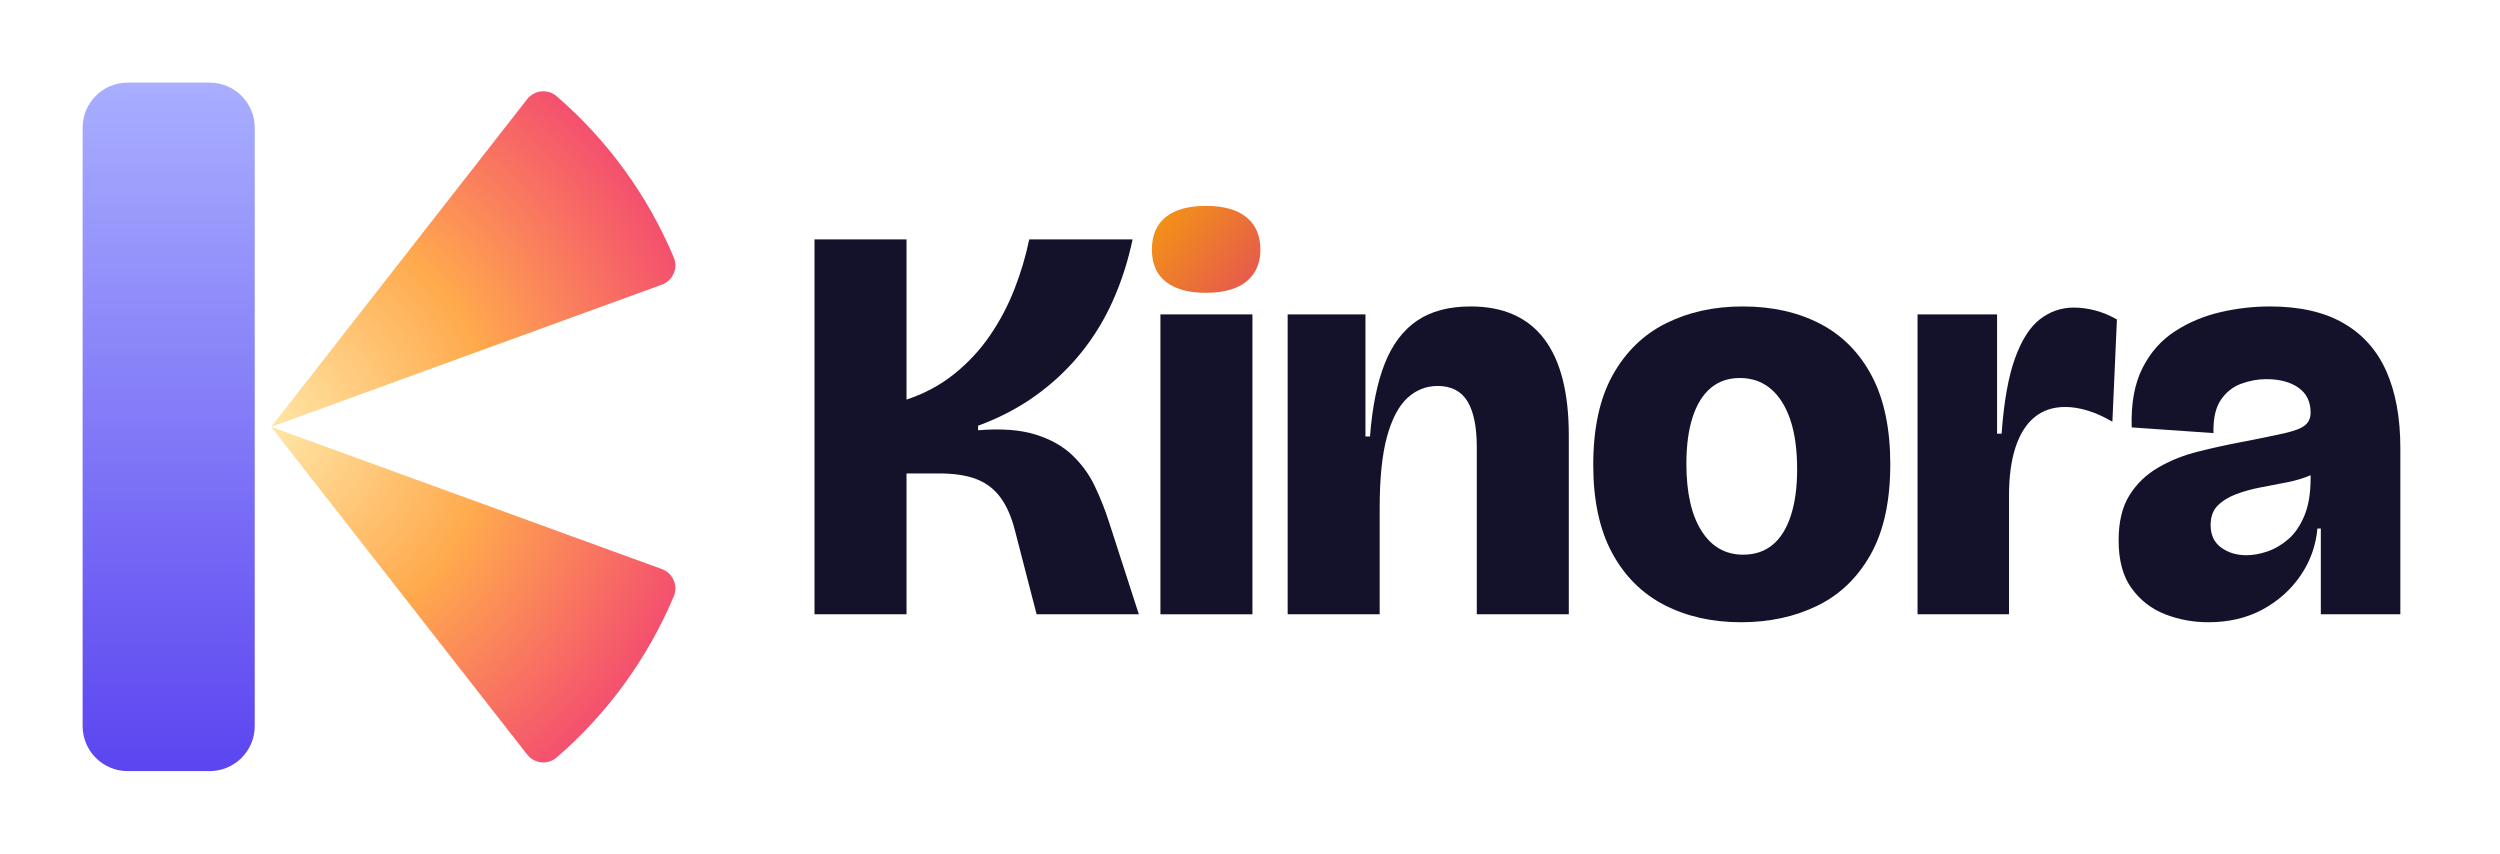
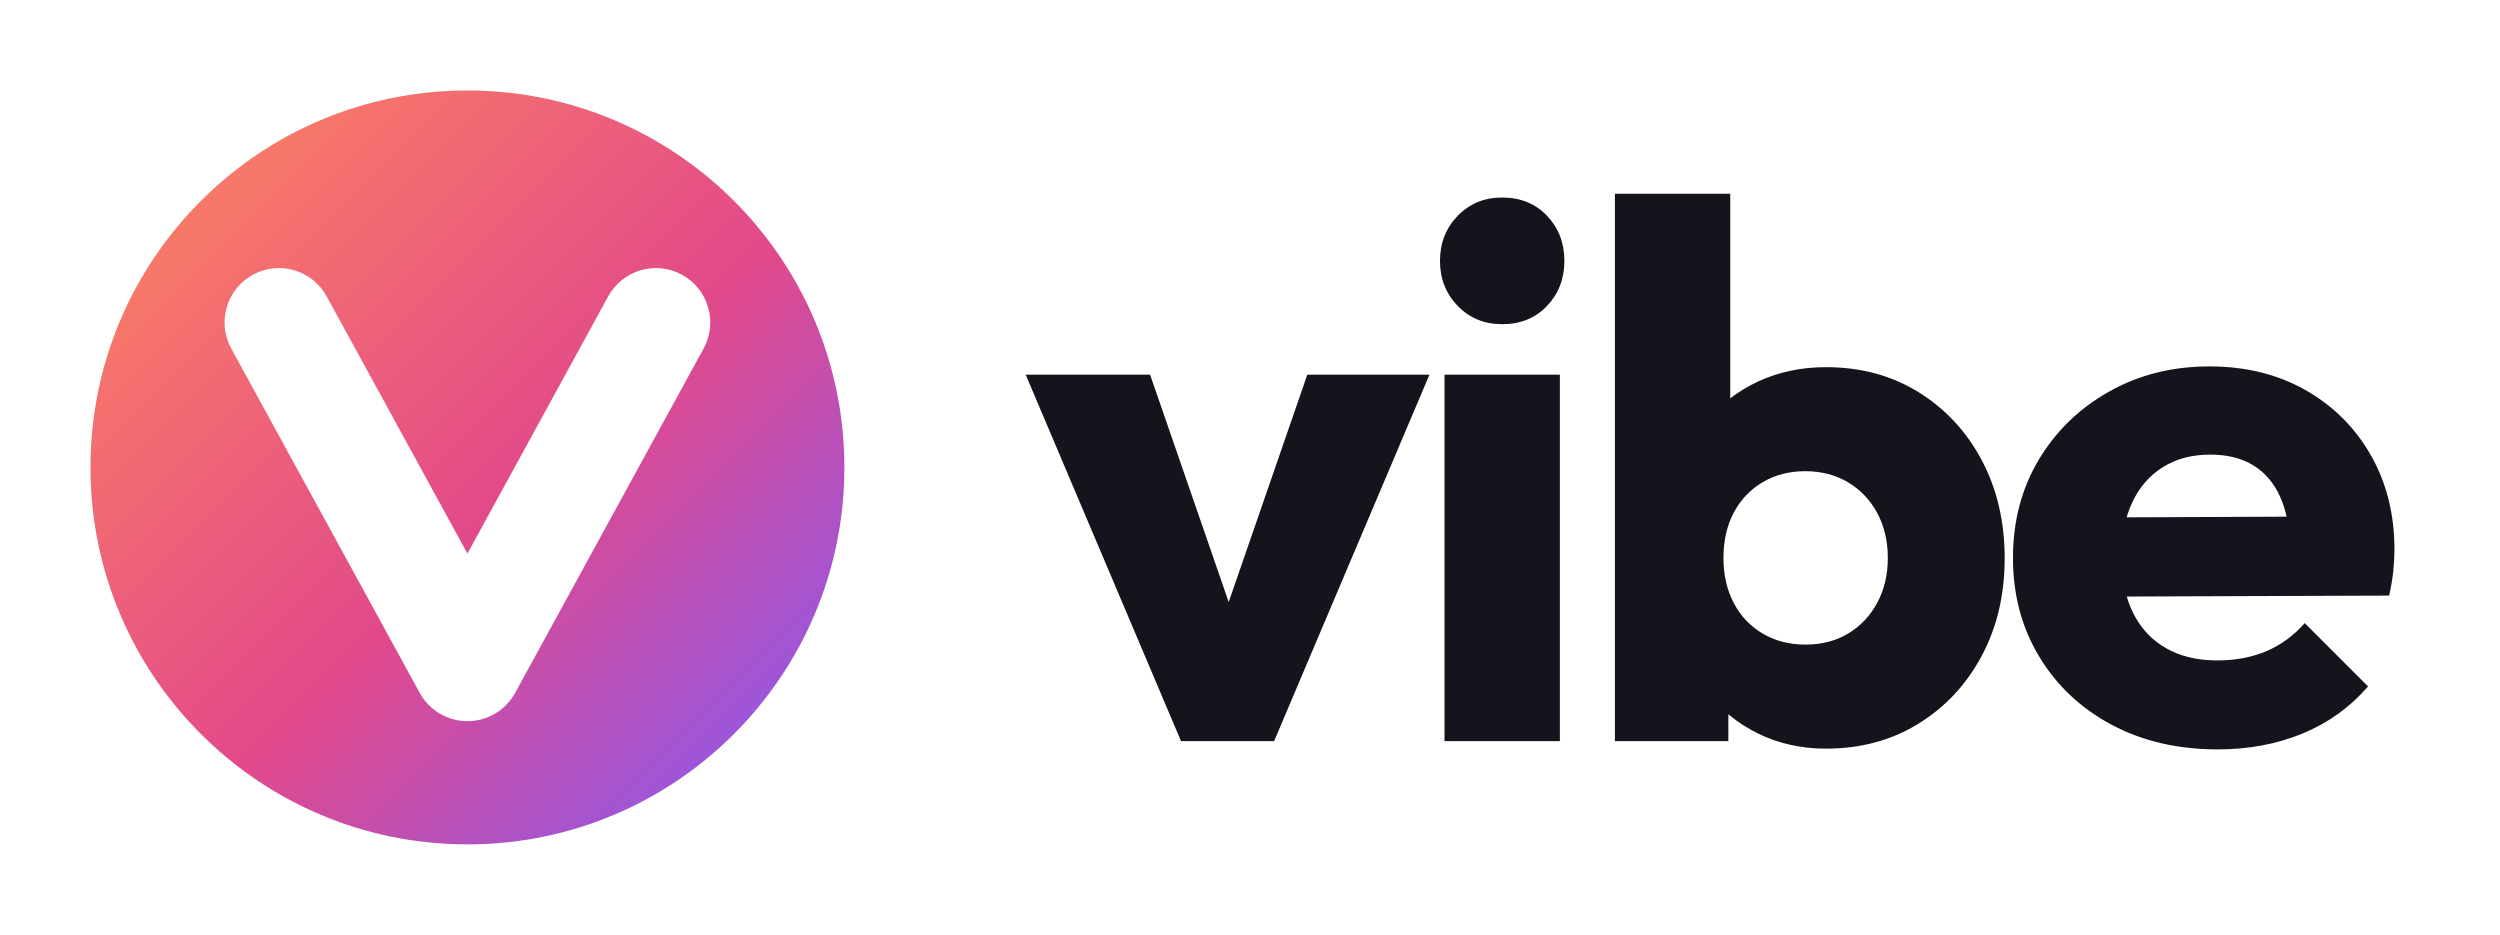
- <svg xmlns="http://www.w3.org/2000/svg" width="726.24" height="248" viewBox="0 0 726.24 248" role="img" aria-label="Kinora">
+ <svg xmlns="http://www.w3.org/2000/svg" width="663.2" height="248" viewBox="0 0 663.2 248" role="img" aria-label="Vibe">
  <defs>
-     <linearGradient id="wmlm-stem" gradientUnits="userSpaceOnUse" x1="0" y1="88" x2="0" y2="424">
-       <stop offset="0" stop-color="#A9AEFF" />
-       <stop offset="1" stop-color="#5B45F0" />
-     </linearGradient>
-     <radialGradient id="wmlm-beam" gradientUnits="userSpaceOnUse" cx="200" cy="256" r="213.2">
-       <stop offset="0" stop-color="#FFE6A6" />
-       <stop offset="0.5" stop-color="#FFAA4D" />
-       <stop offset="1" stop-color="#F4506E" />
-     </radialGradient>
-     <linearGradient id="wml-dot" gradientUnits="userSpaceOnUse" x1="331.16" y1="59.81" x2="369.77" y2="91.33">
-       <stop offset="0" stop-color="#F59E0B" />
-       <stop offset="1" stop-color="#E2475F" />
+     <linearGradient id="wmlm-g" gradientUnits="userSpaceOnUse" x1="48" y1="48" x2="464" y2="464">
+       <stop offset="0" stop-color="#FF8A5C" />
+       <stop offset="0.55" stop-color="#E2498A" />
+       <stop offset="1" stop-color="#7C5CFF" />
    </linearGradient>
  </defs>
-   <g transform="translate(24 24) scale(0.595238) translate(-108 -88)">
-     <path d="M130 88H170A22 22 0 0 1 192 110V402A22 22 0 0 1 170 424H130A22 22 0 0 1 108 402V110A22 22 0 0 1 130 88Z" fill="url(#wmlm-stem)" />
-     <path d="M200 256L390.71 186.59A10 10 0 0 0 396.51 173.31A213.2 213.2 0 0 0 339.36 94.66A10 10 0 0 0 324.95 96.07Z" fill="url(#wmlm-beam)" />
-     <path d="M200 256L390.71 325.41A10 10 0 0 1 396.51 338.69A213.2 213.2 0 0 1 339.36 417.34A10 10 0 0 1 324.95 415.93Z" fill="url(#wmlm-beam)" />
+   <g transform="translate(24 24) scale(0.480769) translate(-48 -48)">
+     <path d="M48 256A208 208 0 1 0 464 256A208 208 0 1 0 48 256ZM178.32 161.6L256 303.52L333.68 161.6A30 30 0 0 1 386.32 190.4L282.32 380.4A30 30 0 0 1 229.68 380.4L125.68 190.4A30 30 0 0 1 178.32 161.6Z" fill="url(#wmlm-g)" fill-rule="evenodd" />
  </g>
-   <path d="M236.61 178.45L236.61 69.55L263.34 69.55L263.34 116.08Q271.26 113.44 277.28 108.57Q283.31 103.7 287.6 97.43Q291.89 91.16 294.69 83.99Q297.5 76.81 298.98 69.55L329.01 69.55Q327.03 78.95 323.32 87.29Q319.61 95.62 314 102.55Q308.39 109.48 300.96 114.84Q293.54 120.2 284.13 123.67L284.13 124.99Q294.2 124.16 300.8 126.23Q307.4 128.29 311.52 132.25Q315.65 136.21 318.04 141.24Q320.43 146.27 322.08 151.39L330.83 178.45L301.13 178.45L294.86 154.19Q293.37 148.25 290.65 144.54Q287.93 140.83 283.64 139.18Q279.35 137.53 272.75 137.53L263.34 137.53L263.34 178.45Z" fill="#14122B" />
-   <path d="M337.1 178.45L337.1 91.33L363.83 91.33L363.83 178.45Z" fill="#14122B" />
-   <path d="M350.3 85.06Q342.71 85.06 338.66 81.84Q334.62 78.62 334.62 72.52Q334.62 66.25 338.66 63.03Q342.71 59.81 350.3 59.81Q358.05 59.81 362.09 63.11Q366.14 66.41 366.14 72.52Q366.14 78.46 362.09 81.76Q358.05 85.06 350.3 85.06Z" fill="url(#wml-dot)" />
-   <path d="M374.06 178.45L374.06 129.11L374.06 91.33L396.66 91.33L396.66 126.8L397.98 126.8Q398.97 113.93 402.27 105.6Q405.57 97.27 411.68 93.14Q417.78 89.02 427.19 89.02Q441.38 89.02 448.55 98.42Q455.73 107.83 455.73 126.47L455.73 178.45L429 178.45L429 129.94Q429 121.03 426.28 116.57Q423.56 112.12 417.62 112.12Q412.67 112.12 408.87 115.58Q405.08 119.05 402.93 126.8Q400.79 134.56 400.79 147.59L400.79 178.45Z" fill="#14122B" />
-   <path d="M505.73 180.76Q493.19 180.76 483.45 175.73Q473.72 170.69 468.27 160.55Q462.83 150.4 462.83 135.05Q462.83 119.05 468.52 108.9Q474.21 98.75 484.03 93.89Q493.85 89.02 506.22 89.02Q519.09 89.02 528.74 94.05Q538.4 99.08 543.76 109.23Q549.12 119.38 549.12 134.89Q549.12 150.89 543.43 161.04Q537.74 171.19 527.92 175.97Q518.1 180.76 505.73 180.76ZM506.39 161.13Q511.5 161.13 514.97 158.24Q518.43 155.35 520.25 149.74Q522.06 144.13 522.06 136.38Q522.06 127.79 520.08 121.94Q518.1 116.08 514.39 112.94Q510.68 109.81 505.4 109.81Q500.45 109.81 496.98 112.7Q493.52 115.58 491.7 121.19Q489.89 126.8 489.89 134.72Q489.89 147.26 494.26 154.19Q498.63 161.13 506.39 161.13Z" fill="#14122B" />
-   <path d="M557.04 178.45L557.04 131.09L557.04 91.33L580.14 91.33L580.14 125.98L581.46 125.98Q582.45 112.12 585.34 104.12Q588.23 96.11 592.6 92.73Q596.97 89.35 602.42 89.35Q605.39 89.35 608.6 90.17Q611.82 91 614.96 92.81L613.64 122.51Q610.01 120.37 606.54 119.3Q603.08 118.22 599.94 118.22Q594.66 118.22 591.03 121.19Q587.4 124.16 585.5 129.94Q583.61 135.71 583.61 143.96L583.61 178.45Z" fill="#14122B" />
-   <path d="M641.52 180.76Q634.92 180.76 628.98 178.45Q623.04 176.14 619.25 170.94Q615.45 165.74 615.45 157Q615.45 148.91 618.59 143.88Q621.72 138.85 627 135.8Q632.28 132.74 638.55 131.18Q644.82 129.61 650.93 128.45Q659.51 126.8 663.8 125.81Q668.09 124.82 669.65 123.5Q671.22 122.18 671.22 119.87Q671.22 115.09 667.67 112.61Q664.13 110.14 658.35 110.14Q654.72 110.14 651.09 111.46Q647.46 112.78 645.15 116.16Q642.84 119.54 643.01 125.81L619.25 124.16Q618.92 113.77 622.38 106.92Q625.85 100.07 631.87 96.2Q637.89 92.32 645.07 90.67Q652.25 89.02 659.34 89.02Q672.38 89.02 680.79 93.89Q689.21 98.75 693.25 107.91Q697.29 117.07 697.29 130.1L697.29 145.61Q697.29 151.06 697.29 156.59Q697.29 162.11 697.29 167.56Q697.29 173 697.29 178.45L674.19 178.45Q674.19 172.51 674.19 166.41Q674.19 160.3 674.19 153.53L673.2 153.53Q672.54 160.96 668.33 167.15Q664.13 173.33 657.28 177.05Q650.43 180.76 641.52 180.76ZM652.58 161.29Q655.38 161.29 658.6 160.22Q661.82 159.14 664.7 156.67Q667.59 154.19 669.41 149.82Q671.22 145.45 671.22 139.01L671.22 135.05L675.68 134.56Q674.36 136.7 671.3 138.02Q668.25 139.34 664.46 140.09Q660.66 140.83 656.78 141.57Q652.91 142.31 649.61 143.55Q646.31 144.79 644.24 146.85Q642.18 148.91 642.18 152.54Q642.18 156.83 645.23 159.06Q648.29 161.29 652.58 161.29Z" fill="#14122B" />
+   <path d="M313.3 196.6L272.1 99.4L305.1 99.4L333.1 180.4L318.8 180.4L346.8 99.4L379.2 99.4L338 196.6ZM383.2 196.6L383.2 99.4L413.8 99.4L413.8 196.6ZM398.5 86Q391.4 86 386.7 81.15Q382 76.3 382 69.2Q382 62.1 386.7 57.25Q391.4 52.4 398.5 52.4Q405.8 52.4 410.4 57.25Q415 62.1 415 69.2Q415 76.3 410.4 81.15Q405.8 86 398.5 86ZM484.4 198.6Q474.5 198.6 466.3 194.55Q458.1 190.5 452.95 183.55Q447.8 176.6 447 168L447 127Q447.8 118.4 453 111.7Q458.2 105 466.4 101.2Q474.6 97.4 484.4 97.4Q498.2 97.4 508.9 104Q519.6 110.6 525.7 122.05Q531.8 133.5 531.8 148.1Q531.8 162.6 525.7 174Q519.6 185.4 508.9 192Q498.2 198.6 484.4 198.6ZM428.4 196.6L428.4 51.4L459 51.4L459 123.3L453.9 146.8L458.5 170.5L458.5 196.6ZM479 171Q485.4 171 490.3 168.05Q495.2 165.1 498 159.9Q500.8 154.7 500.8 148Q500.8 141.3 498 136.1Q495.2 130.9 490.25 127.95Q485.3 125 478.9 125Q472.5 125 467.55 127.95Q462.6 130.9 459.9 136.05Q457.2 141.2 457.2 148Q457.2 154.8 459.95 160Q462.7 165.2 467.65 168.1Q472.6 171 479 171ZM588.3 198.8Q572.5 198.8 560.25 192.3Q548 185.8 541 174.25Q534 162.7 534 148Q534 133.4 540.85 121.95Q547.7 110.5 559.55 103.85Q571.4 97.2 586.1 97.2Q600.5 97.2 611.55 103.45Q622.6 109.7 628.9 120.7Q635.2 131.7 635.2 145.8Q635.2 148.5 634.9 151.4Q634.6 154.3 633.8 158L550 158.3L550 137.3L620.8 137L607.6 145.9Q607.4 137.5 604.95 131.95Q602.5 126.4 597.85 123.5Q593.2 120.6 586.3 120.6Q579.1 120.6 573.8 123.9Q568.5 127.2 565.65 133.25Q562.8 139.3 562.8 147.8Q562.8 156.4 565.85 162.55Q568.9 168.7 574.6 171.95Q580.3 175.2 588.2 175.2Q595.4 175.2 601.2 172.75Q607 170.3 611.4 165.3L628.2 182.1Q621 190.4 610.8 194.6Q600.6 198.8 588.3 198.8Z" fill="#15131C" />
</svg>
